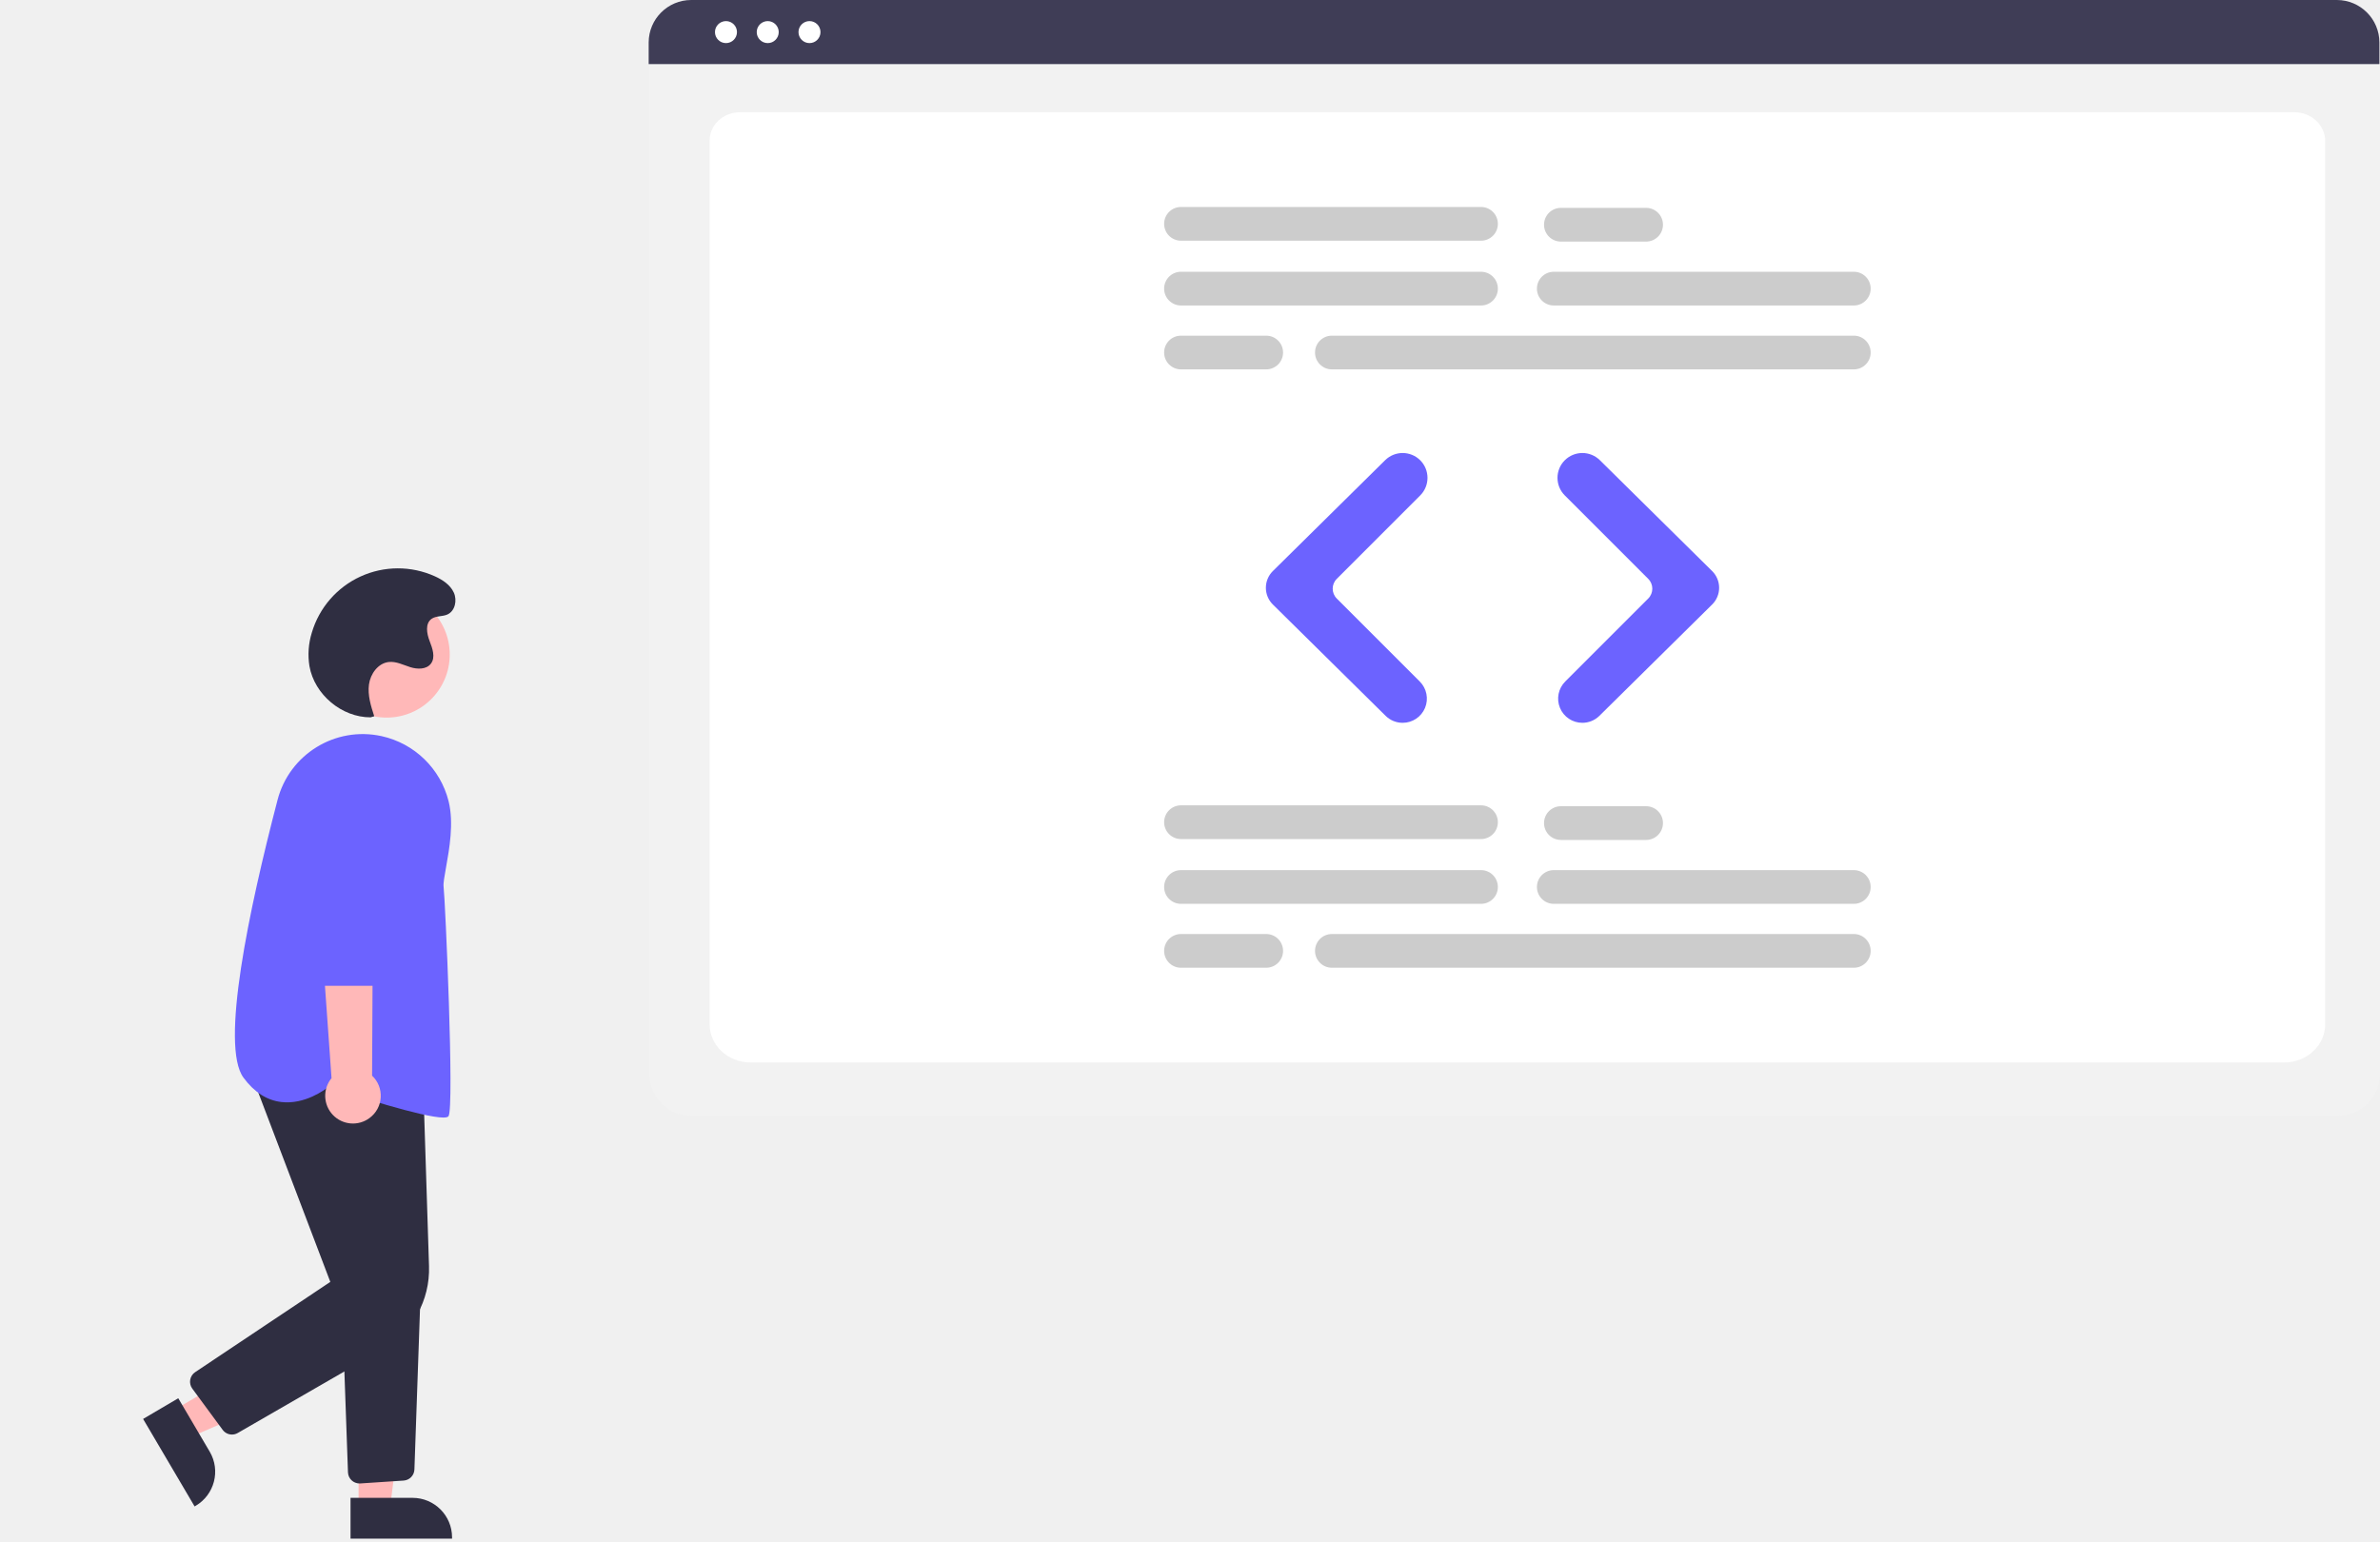
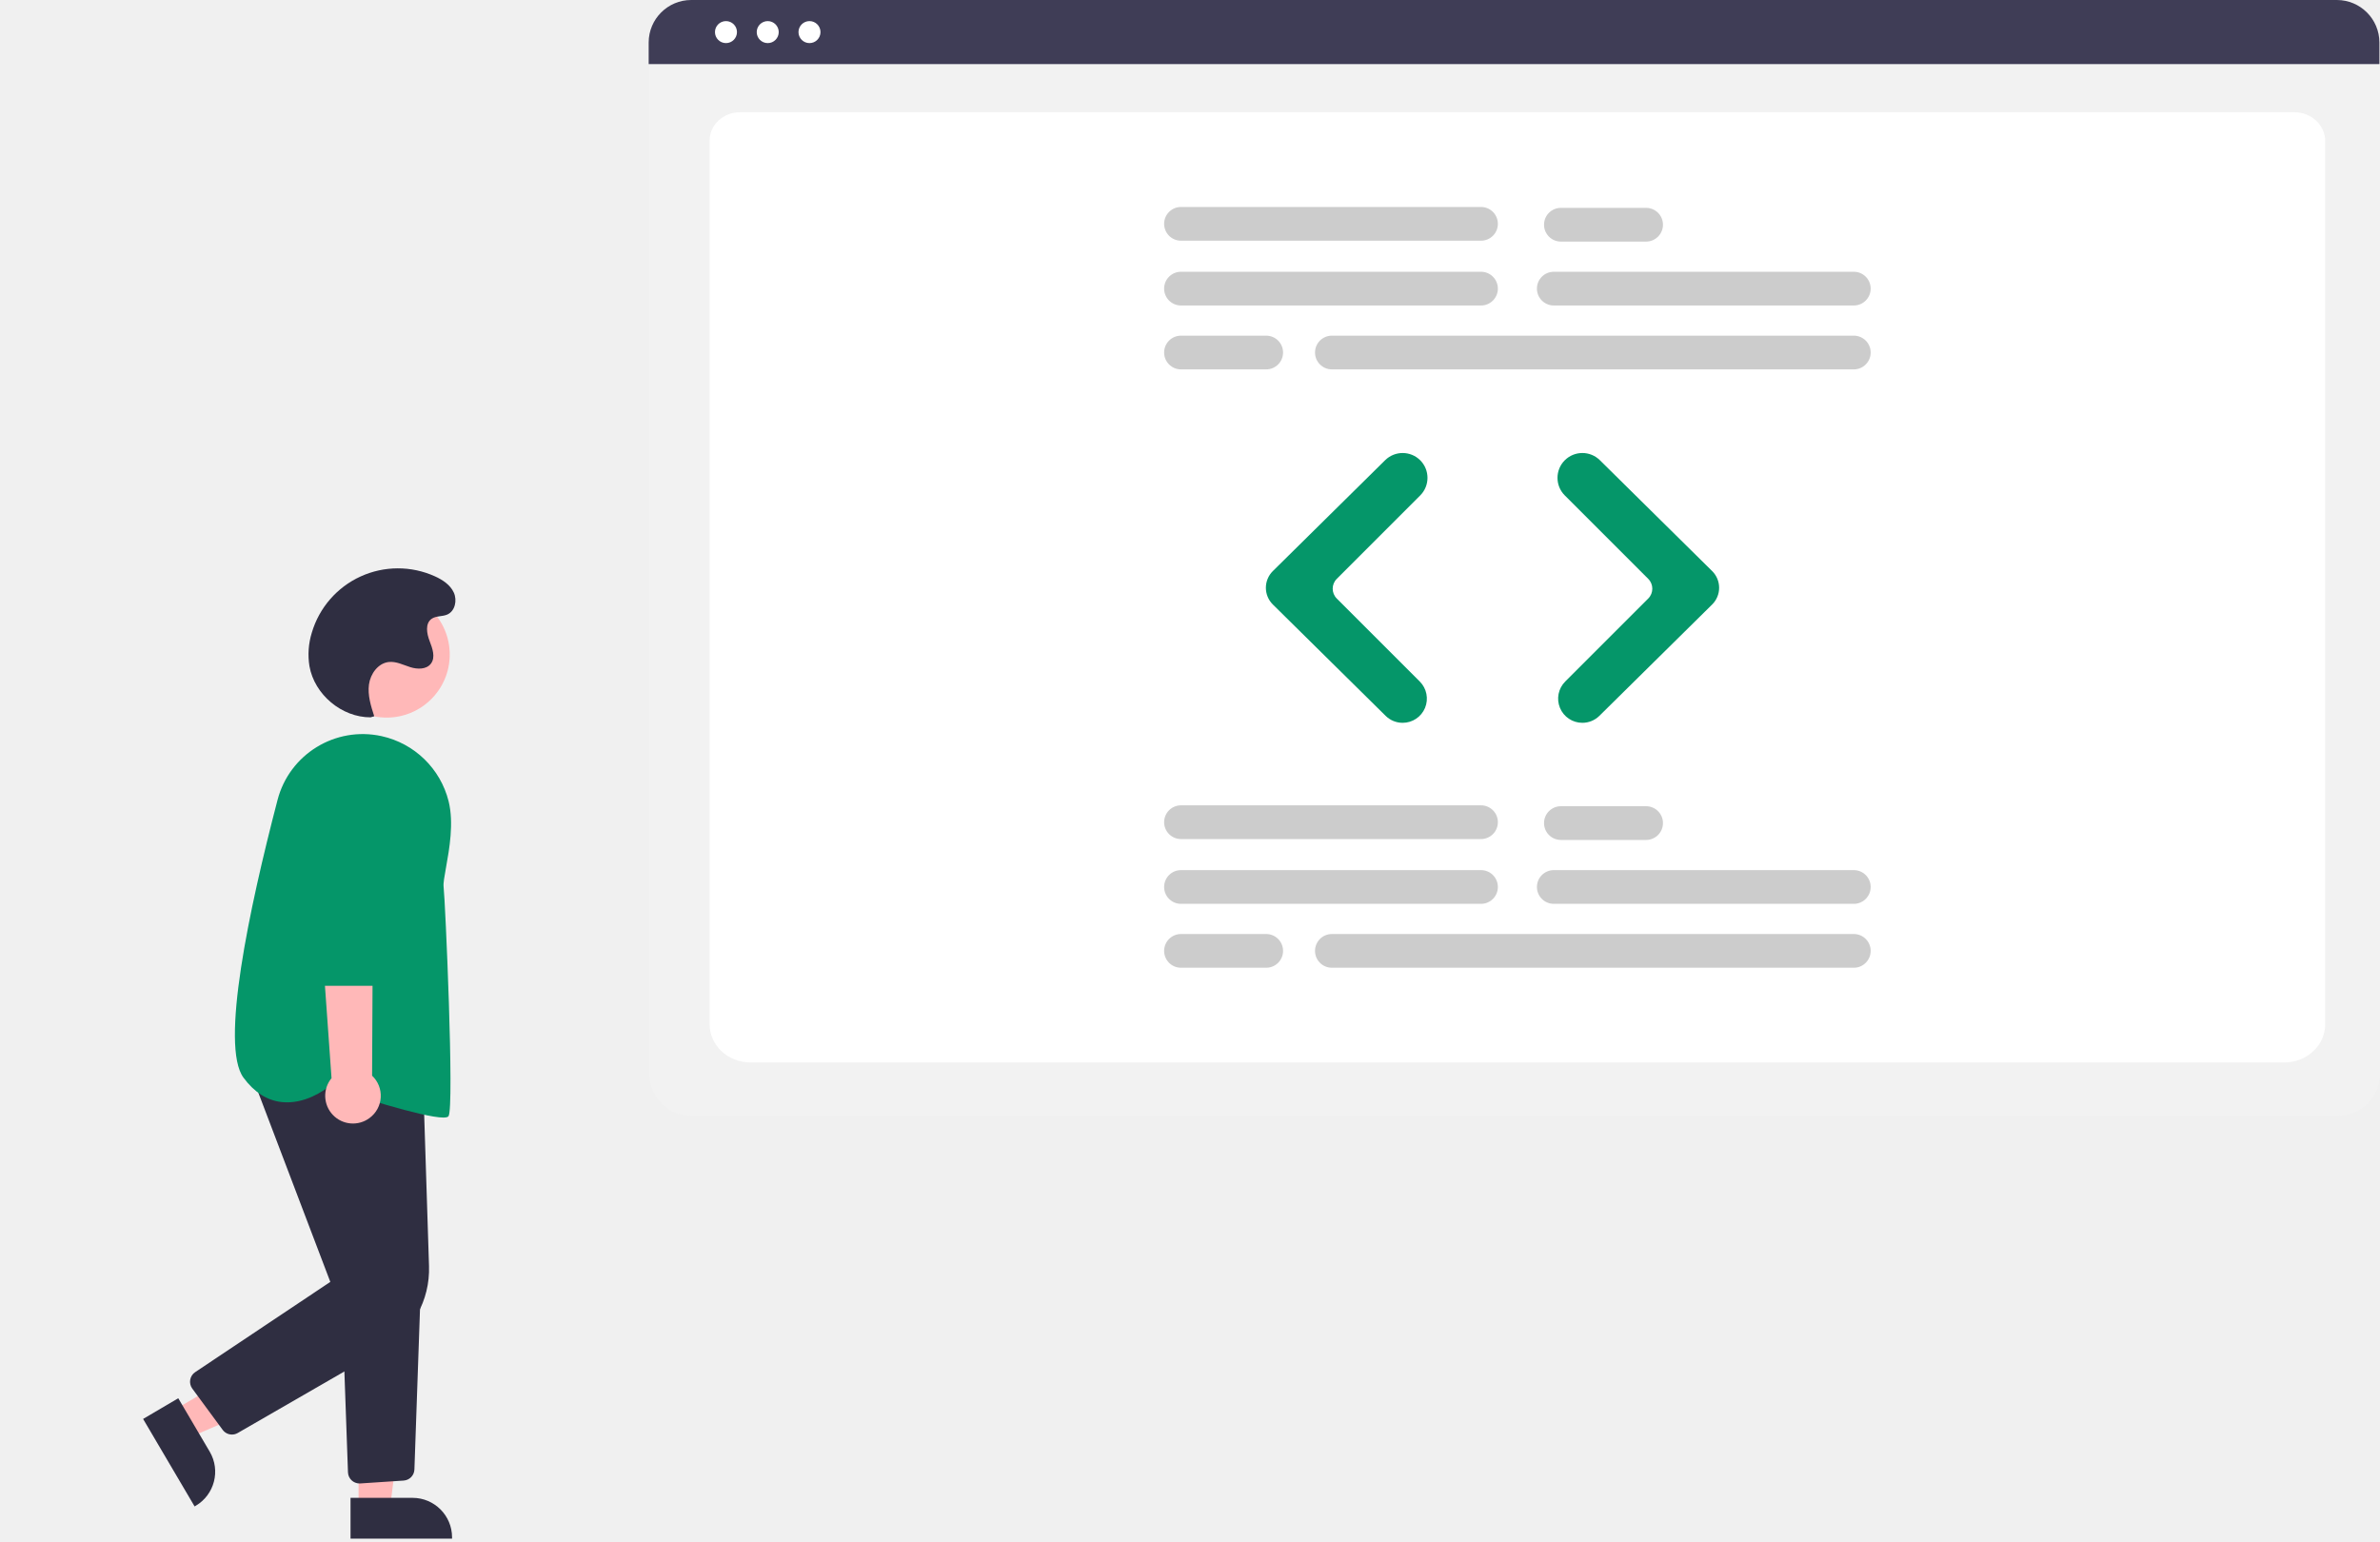
<svg xmlns="http://www.w3.org/2000/svg" data-name="Layer 1" width="926.622" height="600.085" viewBox="0 0 926.622 600.085">
  <circle cx="150.534" cy="254.872" r="24.561" fill="#ffb8b8" />
  <polygon points="67.543 549.197 73.762 559.763 117.474 540.803 108.295 525.21 67.543 549.197" fill="#ffb8b8" />
  <path d="M206.096,694.43,218.343,715.237l.001.001A15.386,15.386,0,0,1,212.888,736.302l-.431.254L192.405,702.489Z" transform="translate(-136.6892 -149.9575)" fill="#2f2e41" />
  <polygon points="139.6 587.26 151.86 587.259 157.692 539.971 139.598 539.972 139.6 587.26" fill="#ffb8b8" />
  <path d="M273.162,733.215l24.144-.001h.001a15.386,15.386,0,0,1,15.386,15.386v.5l-39.531.001Z" transform="translate(-136.6892 -149.9575)" fill="#2f2e41" />
  <path d="M227.001,708.567a4.493,4.493,0,0,1-3.624-1.833l-11.824-16.059a4.5,4.5,0,0,1,1.125-6.41l52.614-35.142-31.747-83.475L301.434,571.252l2.287,71.733A36.046,36.046,0,0,1,285.675,675.409l-56.427,32.554A4.486,4.486,0,0,1,227.001,708.567Z" transform="translate(-136.6892 -149.9575)" fill="#2f2e41" />
  <path d="M276.659,727.617a4.5,4.5,0,0,1-4.489-4.34l-2.488-69.882,30.808-1.623-2.453,70.384a4.487,4.487,0,0,1-4.2,4.333l-16.873,1.118C276.863,727.614,276.761,727.617,276.659,727.617Z" transform="translate(-136.6892 -149.9575)" fill="#2f2e41" />
-   <path d="M309.291,585.129c-7.838,0-35.217-8.816-44.721-11.959-1.422,1.138-9.233,6.979-18.351,5.911-5.626-.66-10.579-3.845-14.721-9.466-9.147-12.414,2.151-65.651,13.239-108.126a34.268,34.268,0,0,1,40.529-24.88h0a34.571,34.571,0,0,1,26.088,25.378c2.088,8.498.292,18.494-1.02,25.794-.616,3.432-1.104,6.143-.937,7.475.644,5.148,4.219,85.892,1.92,89.34C311.071,584.963,310.363,585.129,309.291,585.129Z" transform="translate(-136.6892 -149.9575)" fill="#6c63ff" />
+   <path d="M309.291,585.129c-7.838,0-35.217-8.816-44.721-11.959-1.422,1.138-9.233,6.979-18.351,5.911-5.626-.66-10.579-3.845-14.721-9.466-9.147-12.414,2.151-65.651,13.239-108.126a34.268,34.268,0,0,1,40.529-24.88h0a34.571,34.571,0,0,1,26.088,25.378c2.088,8.498.292,18.494-1.02,25.794-.616,3.432-1.104,6.143-.937,7.475.644,5.148,4.219,85.892,1.92,89.34C311.071,584.963,310.363,585.129,309.291,585.129Z" transform="translate(-136.6892 -149.9575)" fill="#059669" />
  <path d="M280.616,585.272a10.743,10.743,0,0,0,.942-16.446l.485-97.844-23.045,3.837,6.769,94.97A10.801,10.801,0,0,0,280.616,585.272Z" transform="translate(-136.6892 -149.9575)" fill="#ffb8b8" />
-   <path d="M285.946,533.818H261.124a4.514,4.514,0,0,1-4.5-4.459l-.609-67.292a17.603,17.603,0,1,1,35.204.043L290.446,529.37A4.515,4.515,0,0,1,285.946,533.818Z" transform="translate(-136.6892 -149.9575)" fill="#6c63ff" />
+   <path d="M285.946,533.818H261.124a4.514,4.514,0,0,1-4.5-4.459l-.609-67.292a17.603,17.603,0,1,1,35.204.043L290.446,529.37A4.515,4.515,0,0,1,285.946,533.818Z" transform="translate(-136.6892 -149.9575)" fill="#059669" />
  <path d="M280.969,429.289c-11.245.021-21.854-8.868-23.803-19.943a28.671,28.671,0,0,1,.919-13.014A34.954,34.954,0,0,1,306.021,374.379c3.008,1.361,5.971,3.316,7.349,6.317s.515,7.195-2.498,8.546c-1.969.882-4.44.449-6.187,1.716-2.509,1.819-1.863,5.691-.743,8.581s2.388,6.387.509,8.852c-1.75,2.297-5.249,2.226-8.004,1.361s-5.476-2.313-8.349-2.018c-4.19.43-7.202,4.598-7.759,8.773s.755,8.349,2.05,12.357Z" transform="translate(-136.6892 -149.9575)" fill="#2f2e41" />
  <path d="M1046.811,584.505H405.972a16.519,16.519,0,0,1-16.5-16.5V172.852a12.102,12.102,0,0,1,12.088-12.088h649.453a12.311,12.311,0,0,1,12.297,12.297V568.005A16.519,16.519,0,0,1,1046.811,584.505Z" transform="translate(-136.6892 -149.9575)" fill="#f2f2f2" />
  <path d="M1026.091,563.673H428.846c-8.755,0-15.878-6.67-15.878-14.868v-344.105c0-6.08,5.278-11.027,11.766-11.027H1030.008c6.595,0,11.961,5.028,11.961,11.208V548.805C1041.969,557.003,1034.846,563.673,1026.091,563.673Z" transform="translate(-136.6892 -149.9575)" fill="#fff" />
  <path d="M1063.081,174.908H389.241v-8.4a16.574,16.574,0,0,1,16.56-16.55H1046.521a16.574,16.574,0,0,1,16.56,16.55Z" transform="translate(-136.6892 -149.9575)" fill="#3f3d56" />
  <circle cx="282.647" cy="12.5" r="4.283" fill="#fff" />
  <circle cx="298.906" cy="12.5" r="4.283" fill="#fff" />
  <circle cx="315.165" cy="12.5" r="4.283" fill="#fff" />
  <path d="M713.3,268.912H596.492a6.566,6.566,0,0,1,0-13.132H713.3a6.566,6.566,0,1,1,0,13.132Z" transform="translate(-136.6892 -149.9575)" fill="#ccc" />
  <path d="M858.446,268.912H741.638a6.566,6.566,0,0,1,0-13.132H858.446a6.566,6.566,0,1,1,0,13.132Z" transform="translate(-136.6892 -149.9575)" fill="#ccc" />
  <path d="M858.446,293.794H655.241a6.566,6.566,0,1,1,0-13.132H858.446a6.566,6.566,0,1,1,0,13.132Z" transform="translate(-136.6892 -149.9575)" fill="#ccc" />
  <path d="M713.3,243.684H596.492a6.566,6.566,0,0,1,0-13.132H713.3a6.566,6.566,0,1,1,0,13.132Z" transform="translate(-136.6892 -149.9575)" fill="#ccc" />
  <path d="M777.579,244.03H744.402a6.566,6.566,0,0,1,0-13.132H777.579a6.566,6.566,0,1,1,0,13.132Z" transform="translate(-136.6892 -149.9575)" fill="#ccc" />
  <path d="M629.668,293.794H596.492a6.566,6.566,0,0,1,0-13.132h33.176a6.566,6.566,0,1,1,0,13.132Z" transform="translate(-136.6892 -149.9575)" fill="#ccc" />
  <path d="M713.3,501.912H596.492a6.566,6.566,0,0,1,0-13.132H713.3a6.566,6.566,0,1,1,0,13.132Z" transform="translate(-136.6892 -149.9575)" fill="#ccc" />
  <path d="M858.446,501.912H741.638a6.566,6.566,0,0,1,0-13.132H858.446a6.566,6.566,0,1,1,0,13.132Z" transform="translate(-136.6892 -149.9575)" fill="#ccc" />
  <path d="M858.446,526.794H655.241a6.566,6.566,0,1,1,0-13.132H858.446a6.566,6.566,0,1,1,0,13.132Z" transform="translate(-136.6892 -149.9575)" fill="#ccc" />
  <path d="M713.3,476.684H596.492a6.566,6.566,0,0,1,0-13.132H713.3a6.566,6.566,0,1,1,0,13.132Z" transform="translate(-136.6892 -149.9575)" fill="#ccc" />
  <path d="M777.579,477.03H744.402a6.566,6.566,0,0,1,0-13.132H777.579a6.566,6.566,0,0,1,0,13.132Z" transform="translate(-136.6892 -149.9575)" fill="#ccc" />
  <path d="M629.668,526.794H596.492a6.566,6.566,0,0,1,0-13.132h33.176a6.566,6.566,0,1,1,0,13.132Z" transform="translate(-136.6892 -149.9575)" fill="#ccc" />
-   <path d="M682.793,431.419a9.397,9.397,0,0,1-6.624-2.71l-43.909-43.359a9.152,9.152,0,0,1,0-13.023l43.731-43.184a9.702,9.702,0,0,1,13.644.043h0a9.689,9.689,0,0,1,0,13.687l-32.496,32.497a5.413,5.413,0,0,0,0,7.647l32.32,32.32a9.418,9.418,0,0,1-6.666,16.084Z" transform="translate(-136.6892 -149.9575)" fill="#6c63ff" />
-   <path d="M752.759,431.419a9.418,9.418,0,0,1-6.666-16.084L778.412,383.015a5.413,5.413,0,0,0,0-7.647L745.916,342.872a9.678,9.678,0,0,1,0-13.687h0a9.702,9.702,0,0,1,13.644-.043l43.731,43.184a9.152,9.152,0,0,1,0,13.023l-43.909,43.359A9.399,9.399,0,0,1,752.759,431.419Z" transform="translate(-136.6892 -149.9575)" fill="#6c63ff" />
+   <path d="M682.793,431.419a9.397,9.397,0,0,1-6.624-2.71l-43.909-43.359a9.152,9.152,0,0,1,0-13.023l43.731-43.184a9.702,9.702,0,0,1,13.644.043h0a9.689,9.689,0,0,1,0,13.687l-32.496,32.497a5.413,5.413,0,0,0,0,7.647l32.32,32.32a9.418,9.418,0,0,1-6.666,16.084Z" transform="translate(-136.6892 -149.9575)" fill="#059669" />
+   <path d="M752.759,431.419a9.418,9.418,0,0,1-6.666-16.084L778.412,383.015a5.413,5.413,0,0,0,0-7.647L745.916,342.872a9.678,9.678,0,0,1,0-13.687h0a9.702,9.702,0,0,1,13.644-.043l43.731,43.184a9.152,9.152,0,0,1,0,13.023l-43.909,43.359A9.399,9.399,0,0,1,752.759,431.419Z" transform="translate(-136.6892 -149.9575)" fill="#059669" />
</svg>
